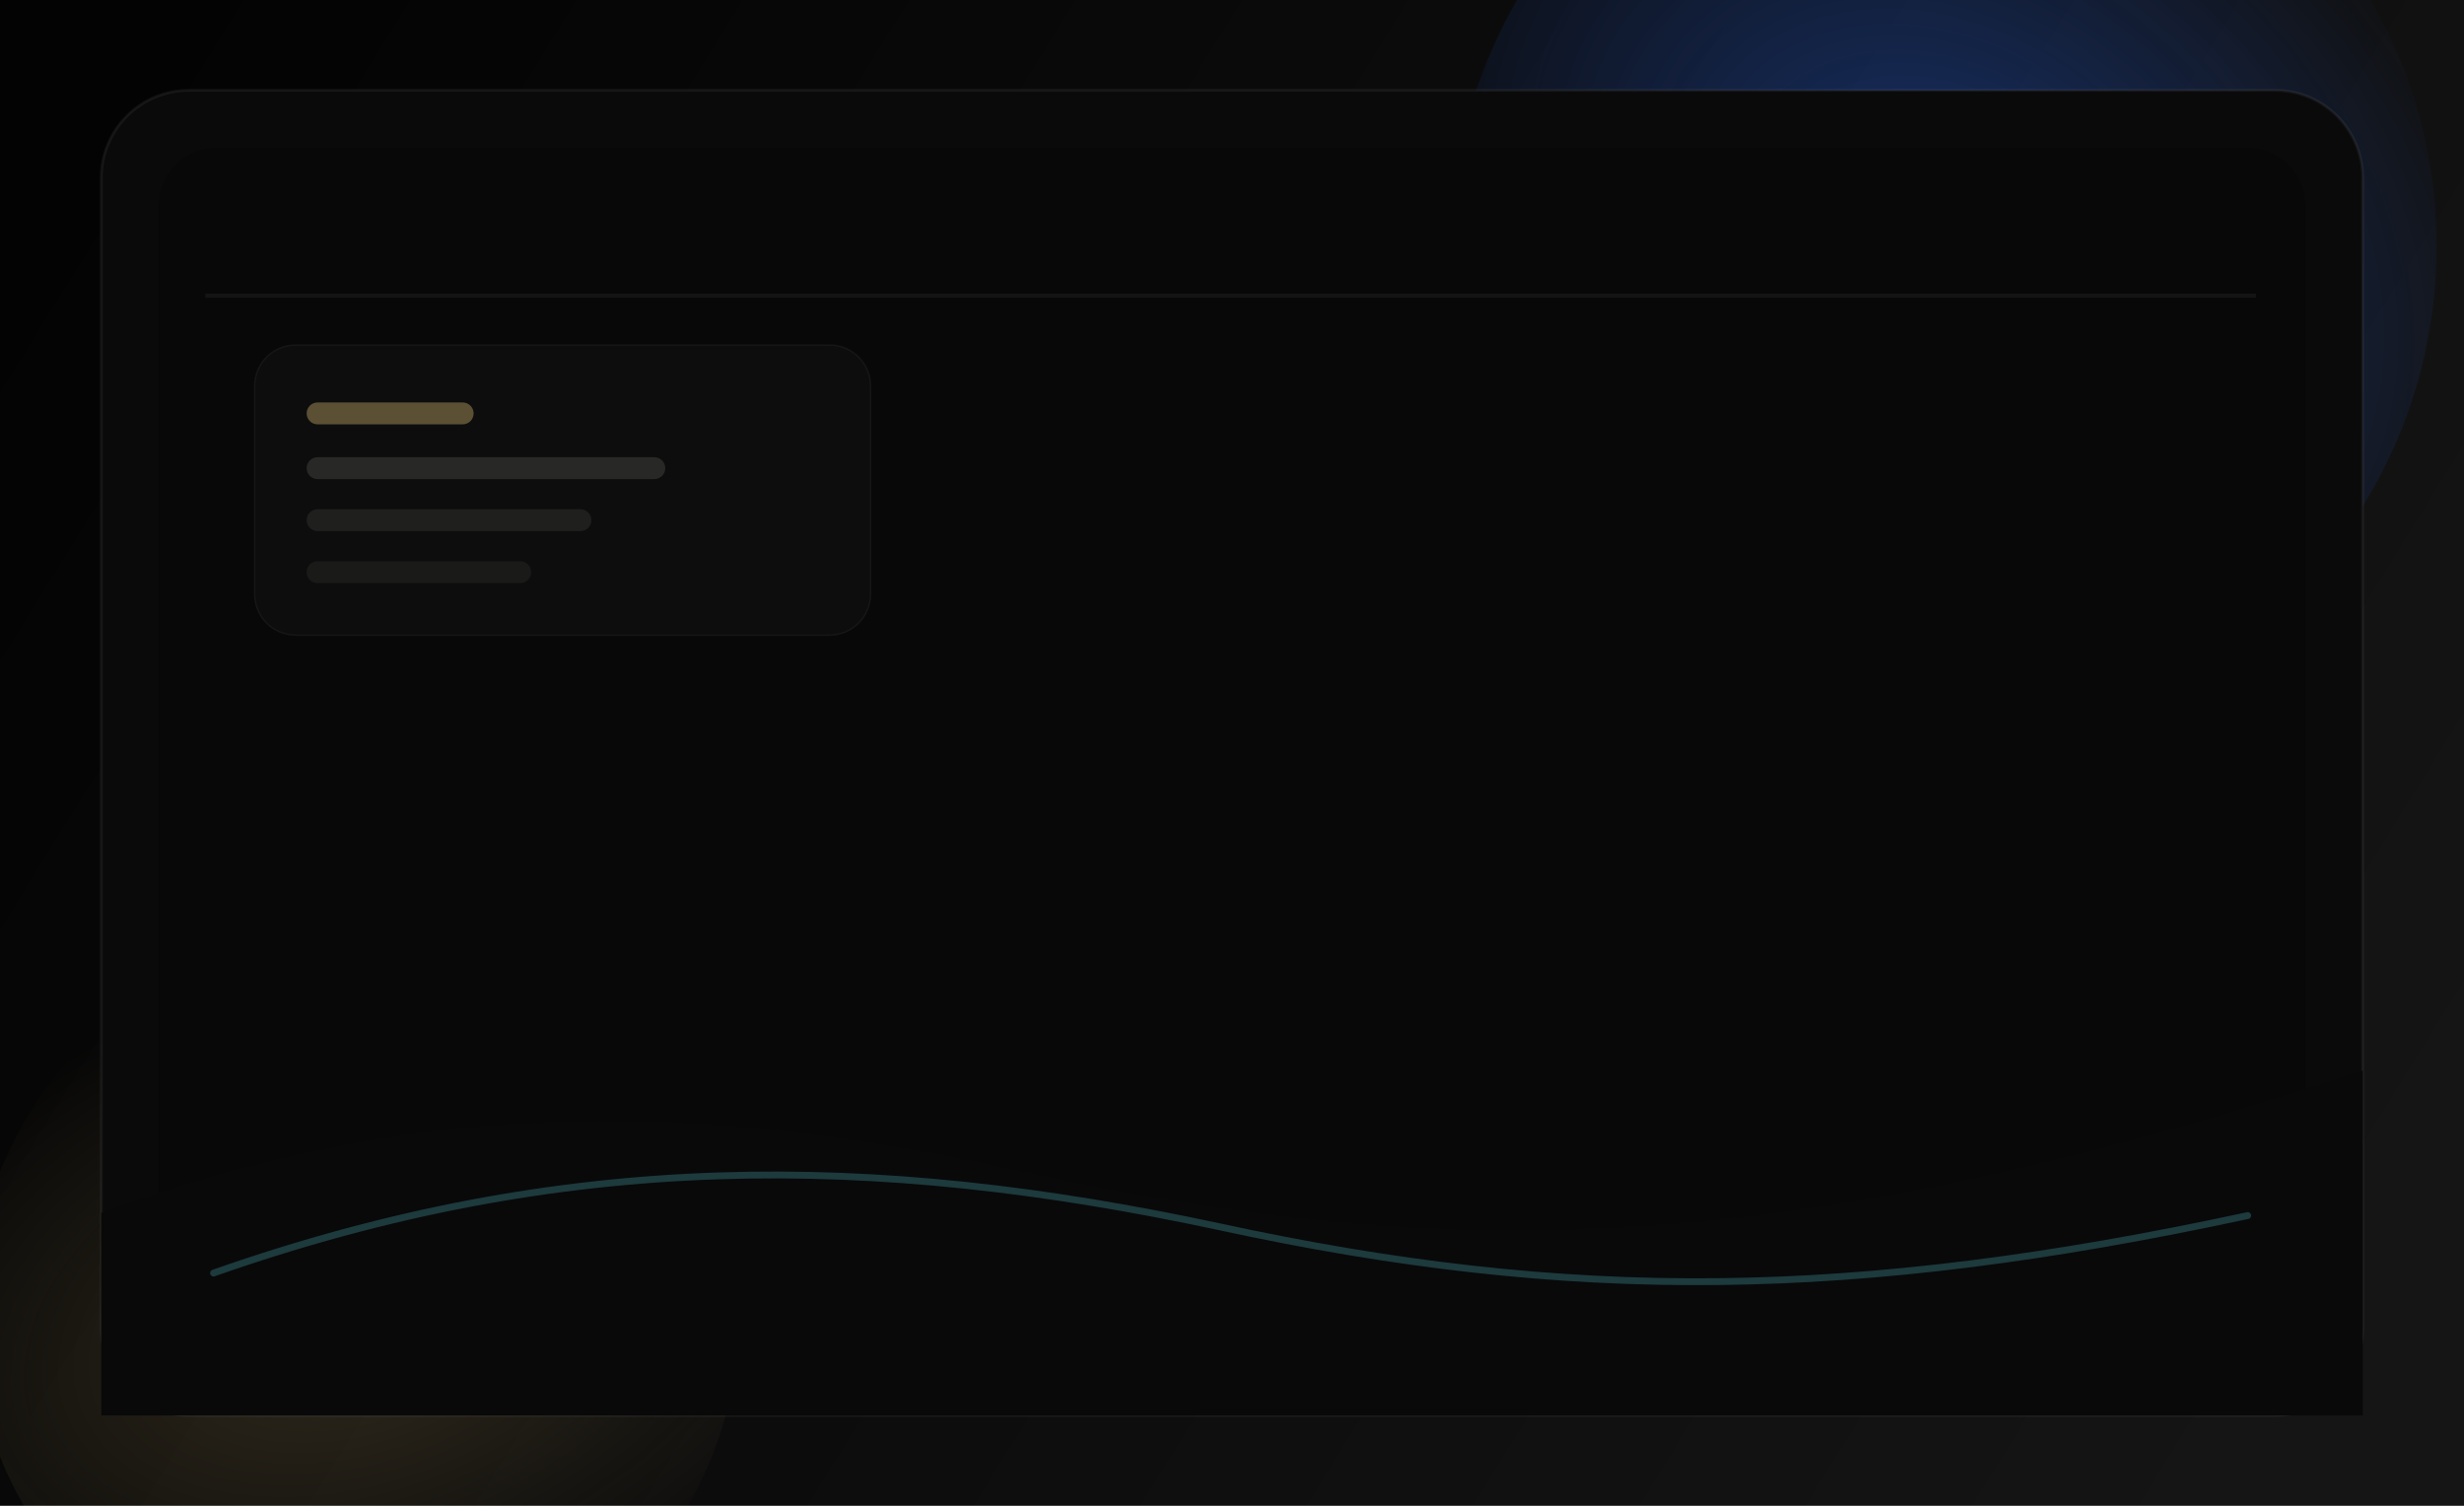
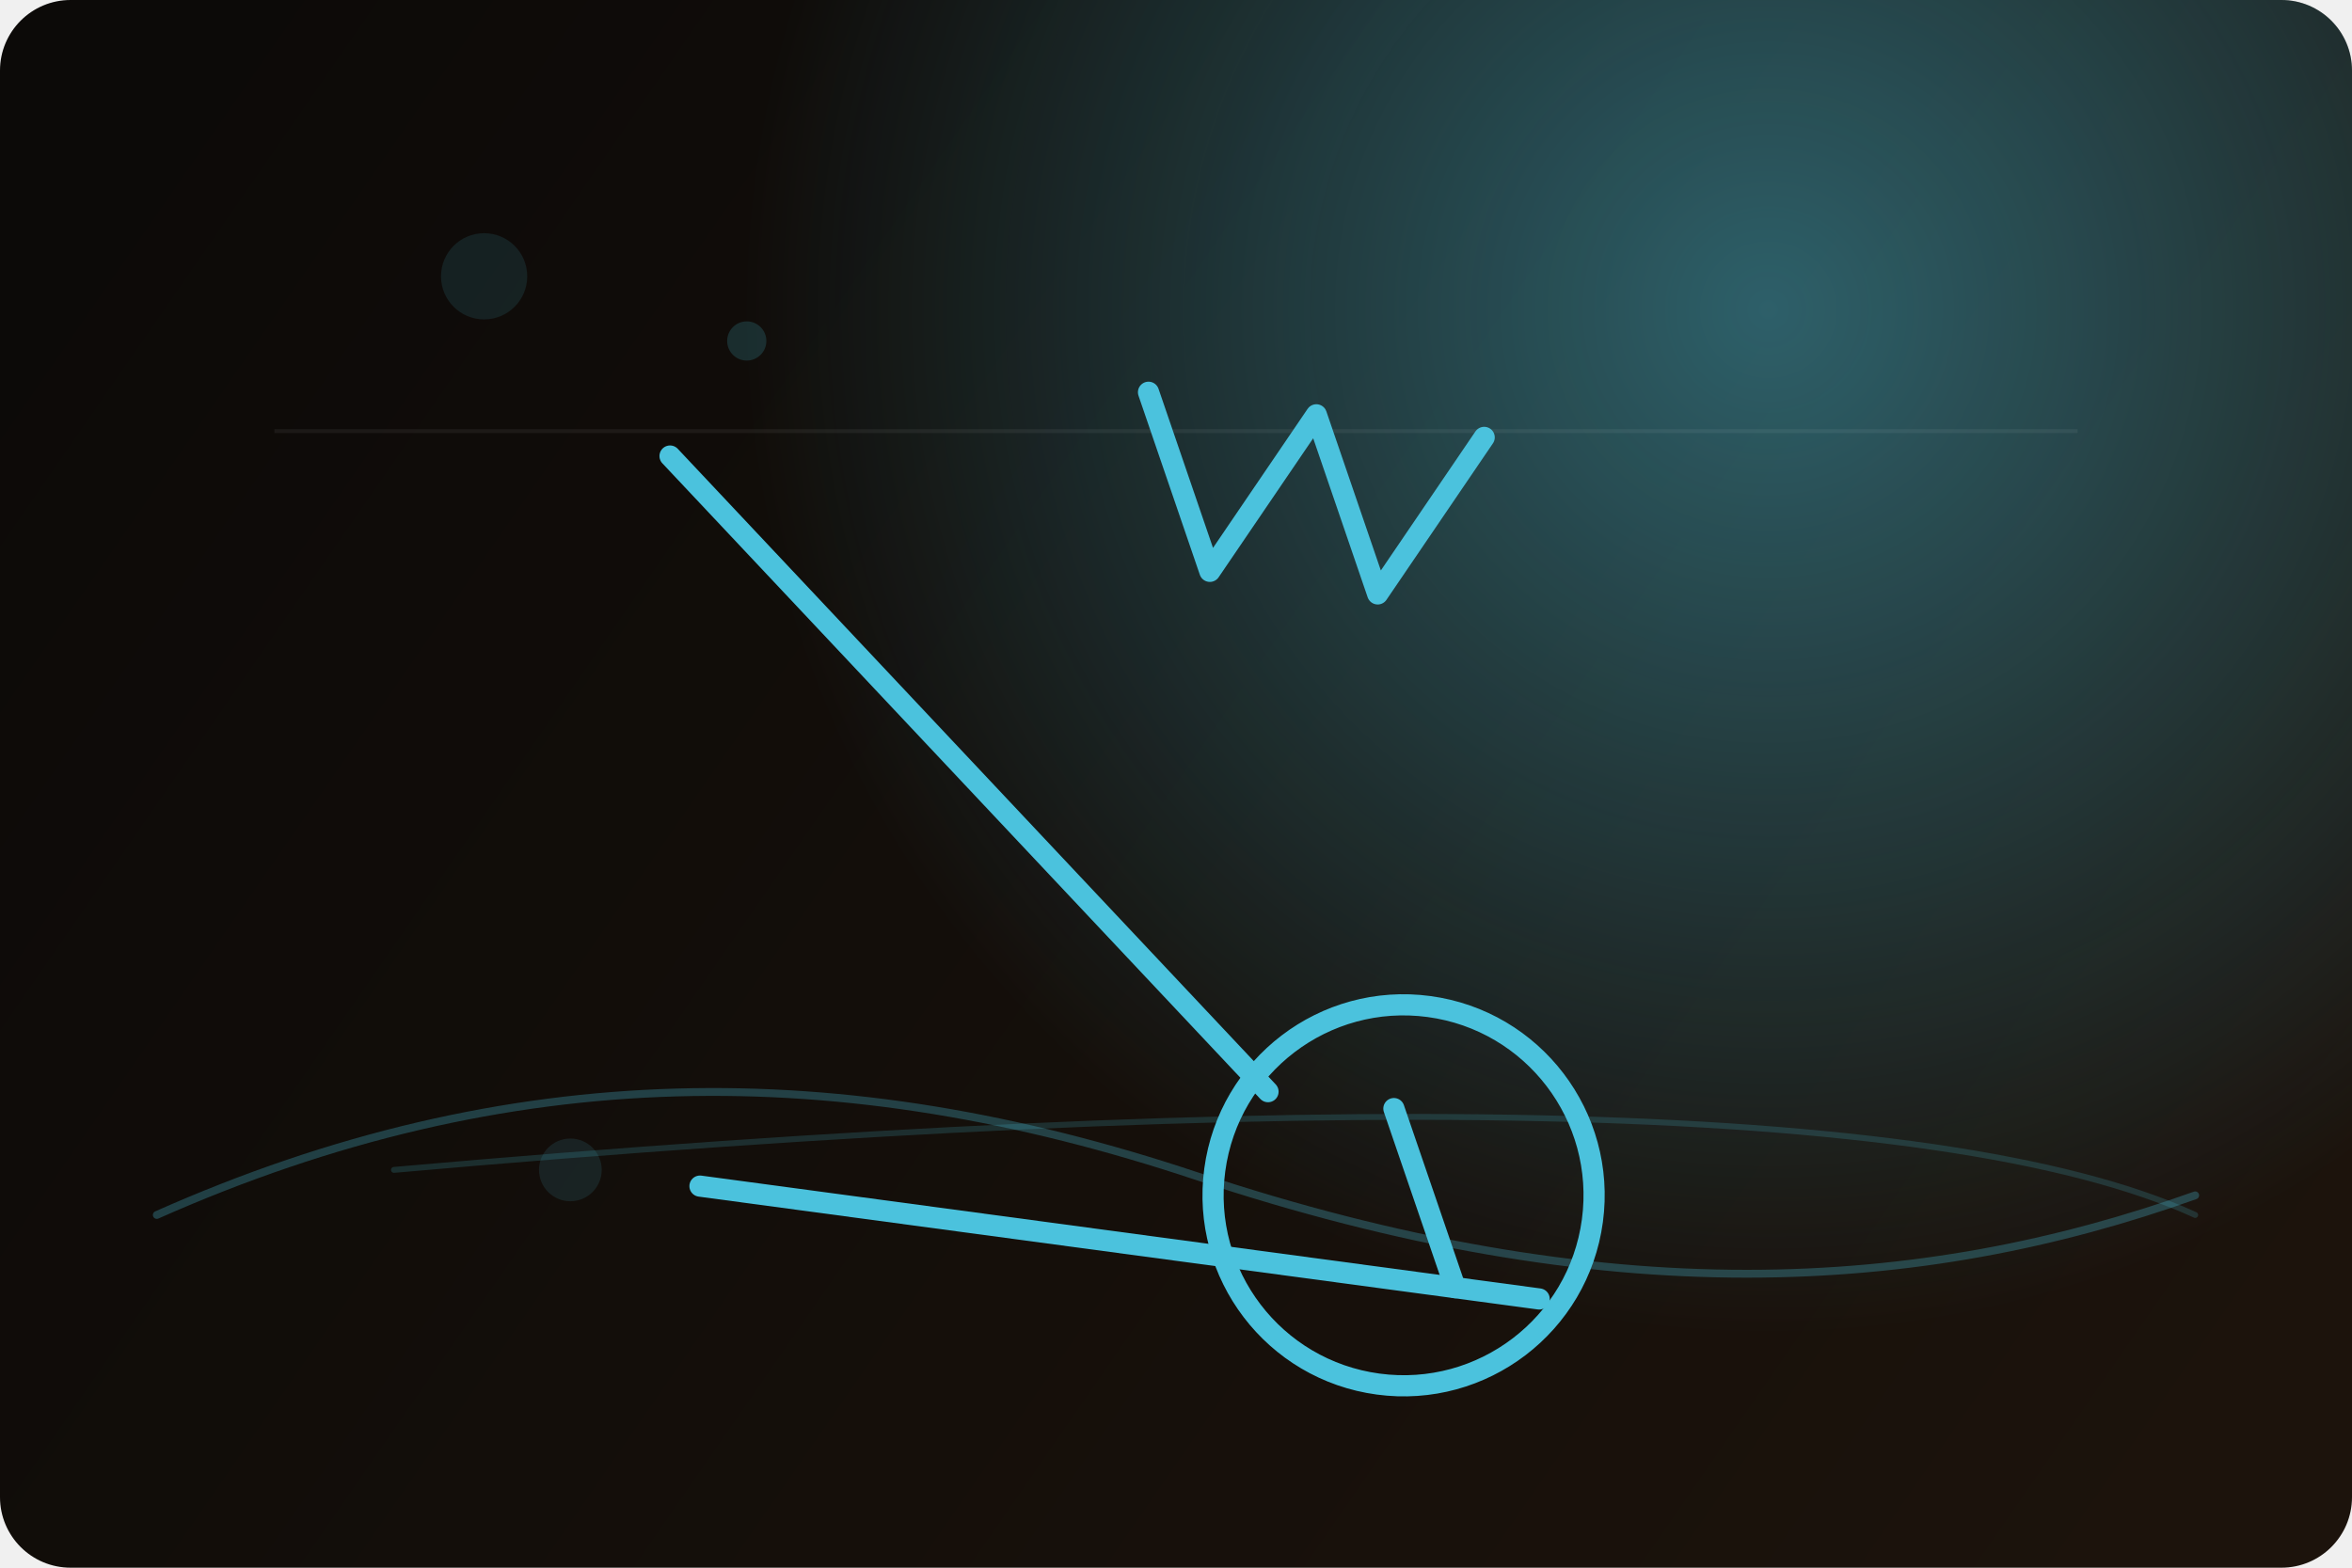
- <svg xmlns="http://www.w3.org/2000/svg" width="1800" height="1100" viewBox="0 0 1800 1100" fill="none">
+ <svg xmlns="http://www.w3.org/2000/svg" width="1200" height="800" viewBox="0 0 1200 800" fill="none">
  <defs>
-     <linearGradient id="bg-piano-scales-guide-for-beginners" x1="80" y1="60" x2="1660" y2="1040" gradientUnits="userSpaceOnUse">
-       <stop offset="0" stop-color="#030303" />
-       <stop offset="1" stop-color="#151515" />
+     <linearGradient id="bg" x1="80" y1="40" x2="1120" y2="760" gradientUnits="userSpaceOnUse">
+       <stop offset="0" stop-color="#0c0a08" />
+       <stop offset="1" stop-color="#1c130c" />
    </linearGradient>
-     <radialGradient id="glow-piano-scales-guide-for-beginners" cx="0" cy="0" r="1" gradientUnits="userSpaceOnUse" gradientTransform="translate(1420 180) rotate(35) scale(460 360)">
-       <stop offset="0" stop-color="#2563EB" stop-opacity="0.42" />
-       <stop offset="1" stop-color="#2563EB" stop-opacity="0" />
-     </radialGradient>
-     <radialGradient id="gold-piano-scales-guide-for-beginners" cx="0" cy="0" r="1" gradientUnits="userSpaceOnUse" gradientTransform="translate(260 960) rotate(-18) scale(420 260)">
-       <stop offset="0" stop-color="#E7C57B" stop-opacity="0.18" />
-       <stop offset="1" stop-color="#E7C57B" stop-opacity="0" />
+     <radialGradient id="glow" cx="0" cy="0" r="1" gradientUnits="userSpaceOnUse" gradientTransform="translate(900 160) rotate(30) scale(520)">
+       <stop offset="0" stop-color="#4BC2DD" stop-opacity="0.45" />
+       <stop offset="1" stop-color="#4BC2DD" stop-opacity="0" />
    </radialGradient>
  </defs>
-   <rect width="1800" height="1100" fill="url(#bg-piano-scales-guide-for-beginners)" />
-   <circle cx="1420" cy="180" r="360" fill="url(#glow-piano-scales-guide-for-beginners)" />
-   <circle cx="260" cy="960" r="280" fill="url(#gold-piano-scales-guide-for-beginners)" />
-   <rect x="74" y="66" width="1652" height="968" rx="64" fill="#0A0A0A" stroke="#FFFFFF" stroke-opacity="0.06" stroke-width="2" />
-   <rect x="116" y="108" width="1568" height="884" rx="42" fill="#070707" fill-opacity="0.74" />
-   <path d="M74 886C296 804 504 802 738 854C1038 920 1292 926 1726 782V1034H74V886Z" fill="#090909" />
-   <path d="M150 216H1648" stroke="#FFFFFF" stroke-opacity="0.05" stroke-width="3" />
-   <path d="M156 930C412 840 638 842 890 896C1148 952 1354 950 1642 888" stroke="#67E8F9" stroke-opacity="0.22" stroke-width="5" stroke-linecap="round" />
-   <rect x="186" y="252" width="450" height="212" rx="30" fill="#0D0D0D" stroke="#FFFFFF" stroke-opacity="0.05" />
-   <rect x="224" y="294" width="122" height="16" rx="8" fill="#E7C57B" fill-opacity="0.36" />
-   <rect x="224" y="334" width="262" height="16" rx="8" fill="#F5F1E8" fill-opacity="0.12" />
-   <rect x="224" y="372" width="208" height="16" rx="8" fill="#F5F1E8" fill-opacity="0.08" />
-   <rect x="224" y="410" width="164" height="16" rx="8" fill="#F5F1E8" fill-opacity="0.06" />
+   <rect width="1200" height="800" rx="36" fill="url(#bg)" />
+   <rect width="1200" height="800" rx="36" fill="url(#glow)" />
+   <path d="M80 620C260 540 430 540 610 600C820 670 980 660 1120 610" stroke="#4BC2DD" stroke-opacity="0.28" stroke-width="4" stroke-linecap="round" />
+   <path d="M140 220H1060" stroke="#ffffff" stroke-opacity="0.06" stroke-width="2" />
+   <circle cx="381" cy="174" r="10" fill="#4BC2DD" fill-opacity="0.18" />
+   <circle cx="291" cy="597" r="16" fill="#4BC2DD" fill-opacity="0.12" />
+   <circle cx="247" cy="141" r="22" fill="#4BC2DD" fill-opacity="0.12" />
+   <path d="M201 597 C 665 556, 989 560, 1120 620" stroke="#4BC2DD" stroke-opacity="0.18" stroke-width="3" stroke-linecap="round" />
+   <g transform="translate(600 420) rotate(7.66) scale(1.08)" stroke="#4BC2DD" stroke-width="10" stroke-linecap="round" stroke-linejoin="round">
+     <path d="M-260 -140L60 120" />
+     <circle cx="130" cy="160" r="90" />
+     <path d="M120 120L160 200" />
+     <path d="M-200 200H200" />
+     <path d="M-40 -200L0 -120L40 -200L80 -120L120 -200" />
+   </g>
</svg>
